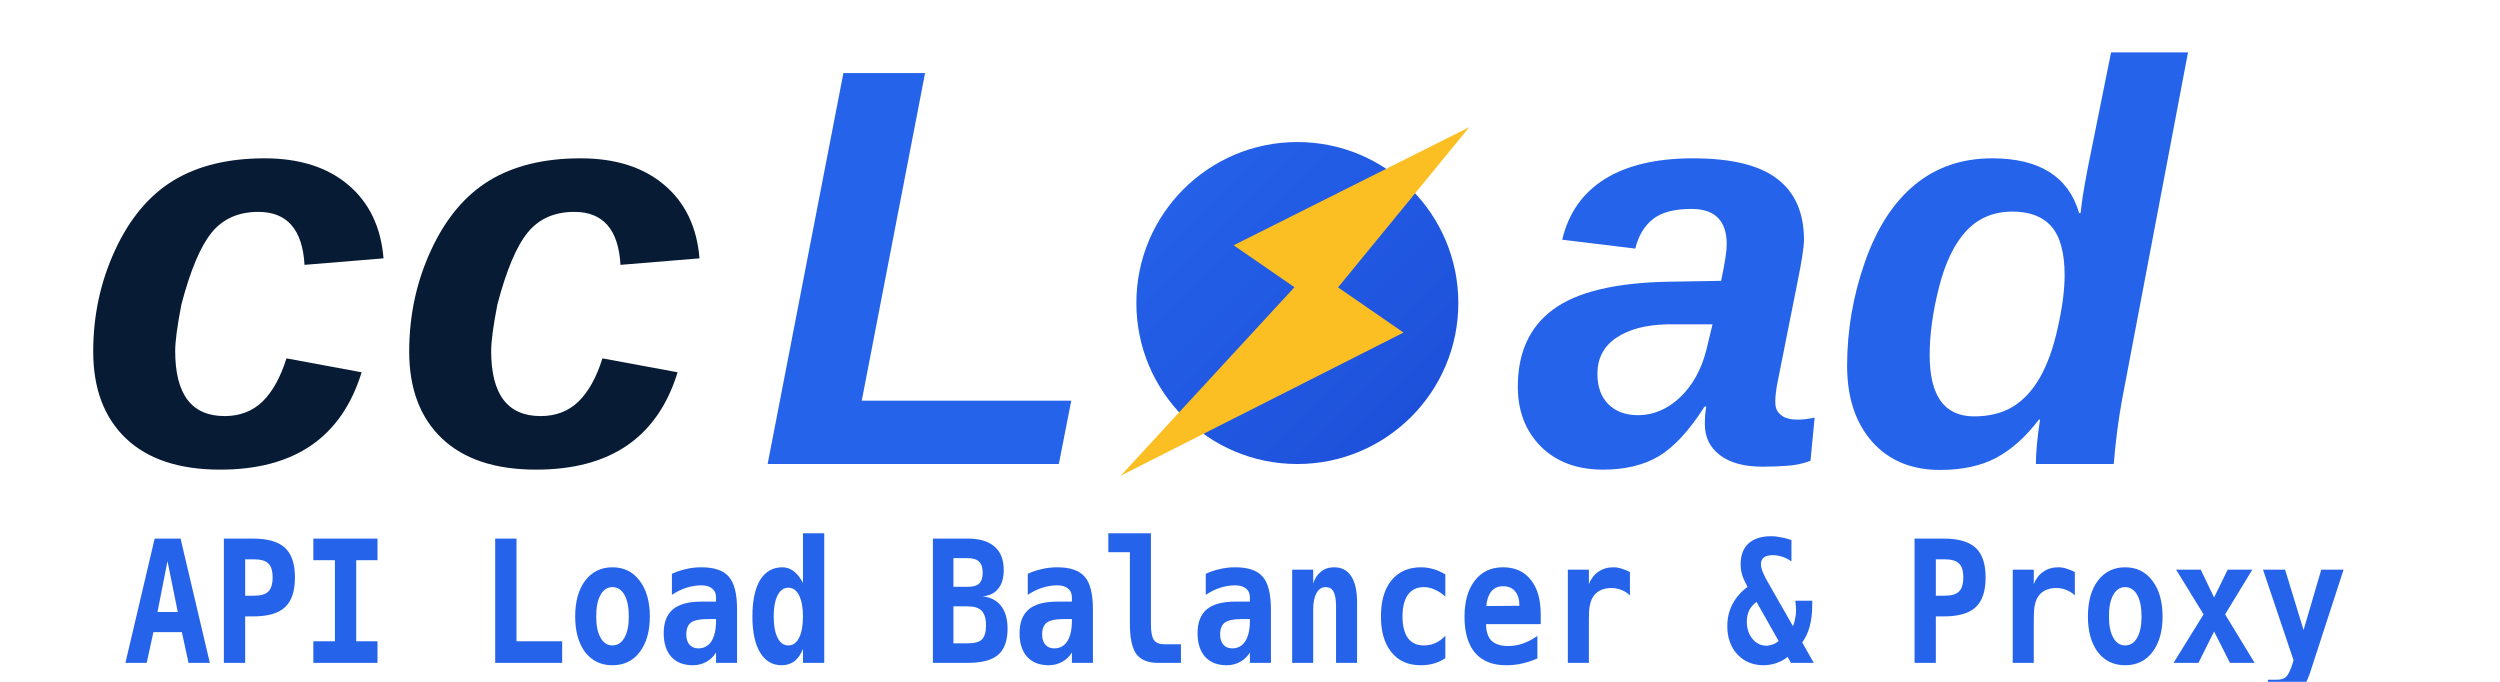
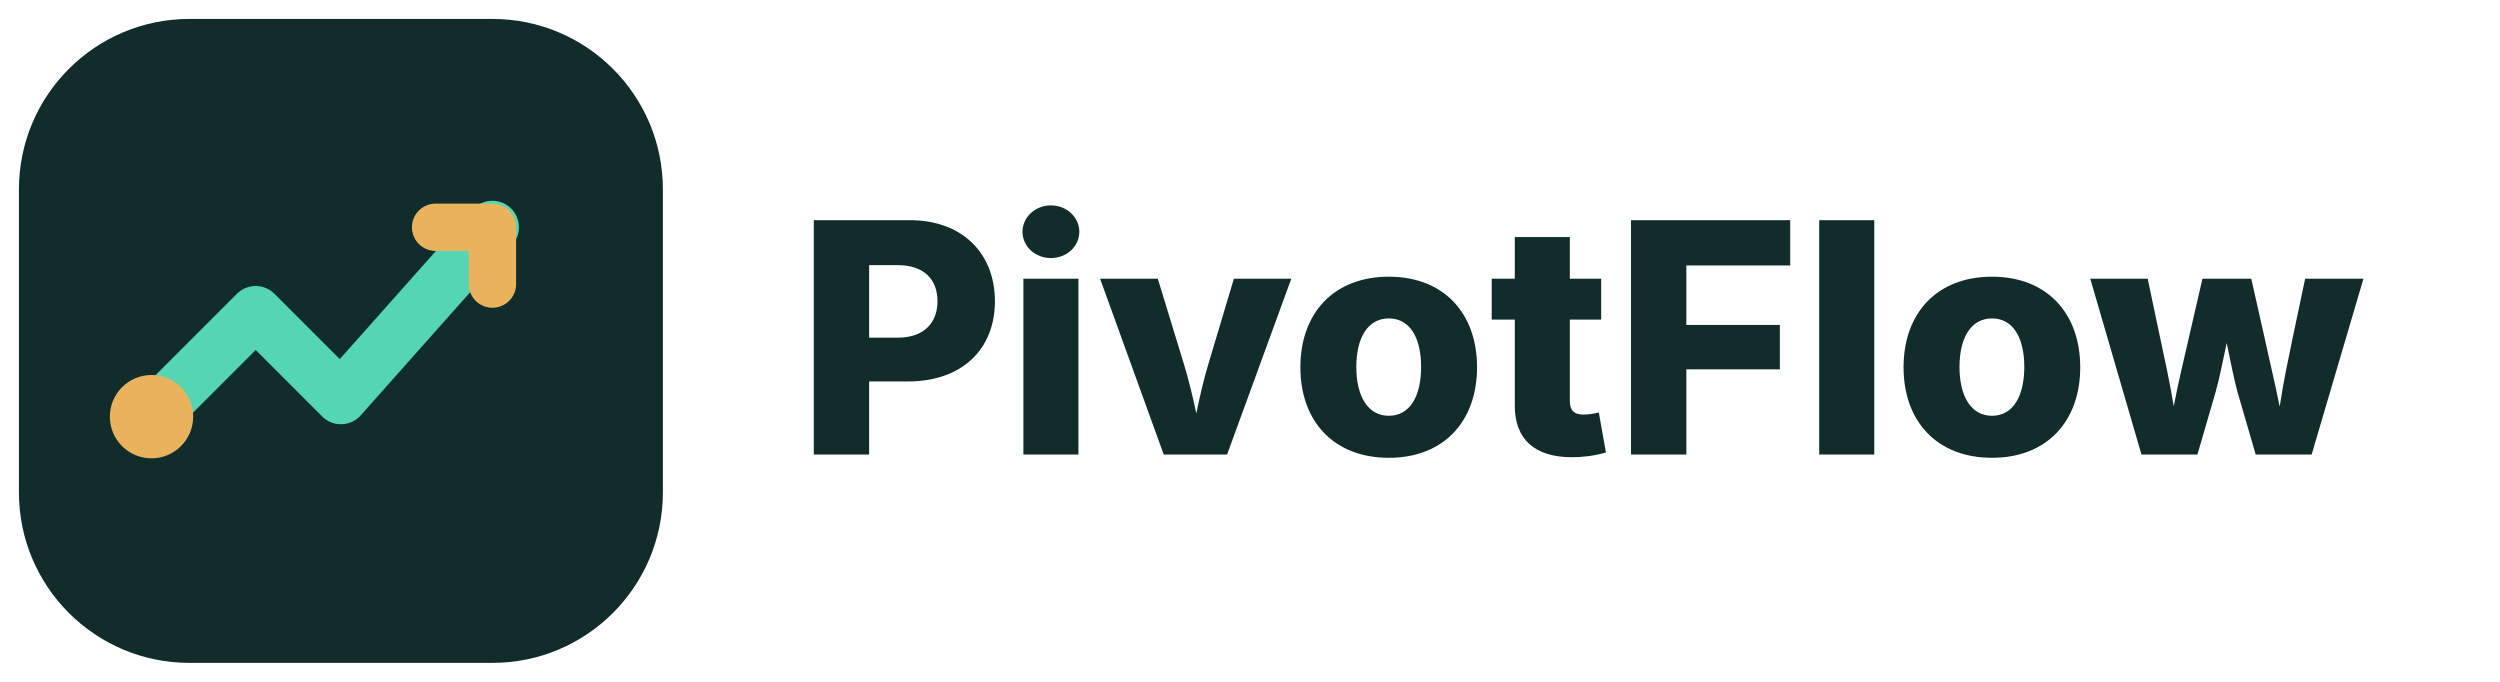
<svg xmlns="http://www.w3.org/2000/svg" width="132" height="36" viewBox="0 0 132 36">
-   <defs>
-     <linearGradient id="wordmark-blue-gradient" x1="0" y1="0" x2="1" y2="1">
-       <stop offset="0" stop-color="#2563eb" />
-       <stop offset="1" stop-color="#1d4ed8" />
-     </linearGradient>
-   </defs>
  <symbol id="brand-wordmark" viewBox="0 0 132 36">
-     <g font-family="Arial Black, Arial, Helvetica, sans-serif" font-size="30" font-style="italic" font-weight="900">
-       <text x="4" y="24.5" fill="currentColor" textLength="34" lengthAdjust="spacingAndGlyphs">cc</text>
-       <text x="40" y="24.5" fill="#2563eb" textLength="17" lengthAdjust="spacingAndGlyphs">L</text>
-       <circle cx="68.5" cy="16" r="8.5" fill="url(#wordmark-blue-gradient)" />
-       <path d="M70.7 3.2 64 15.4h3.9L66 28.8l8-14.7h-4.2Z" fill="#fbbf24" transform="rotate(34.6 68.5 16)" />
-       <text x="80" y="24.5" fill="#2563eb" textLength="46" lengthAdjust="spacingAndGlyphs">ad</text>
-     </g>
-     <text x="0" y="35" fill="#2563eb" font-family="ui-monospace, SFMono-Regular, Menlo, Consolas, monospace" font-size="9" font-weight="700" transform="translate(6.5 0) scale(.867 1)">API Load Balancer &amp; Proxy</text>
+     <rect x="1" y="1" width="34" height="34" rx="9" fill="#102C2B" />
+     <path d="M8 22 13.5 16.5l4.5 4.5 8-9" fill="none" stroke="#53D6B1" stroke-width="2.8" stroke-linecap="round" stroke-linejoin="round" />
+     <path d="M23 12h3v3" fill="none" stroke="#E9B35E" stroke-width="2.5" stroke-linecap="round" stroke-linejoin="round" />
+     <circle cx="8" cy="22" r="2.2" fill="#E9B35E" />
+     <text x="42" y="24" fill="currentColor" font-family="Inter, Segoe UI, Arial, sans-serif" font-size="17" font-weight="800">PivotFlow</text>
  </symbol>
-   <use href="#brand-wordmark" width="132" height="36" color="#071b35" />
+   <use href="#brand-wordmark" width="132" height="36" color="#102C2B" />
</svg>
